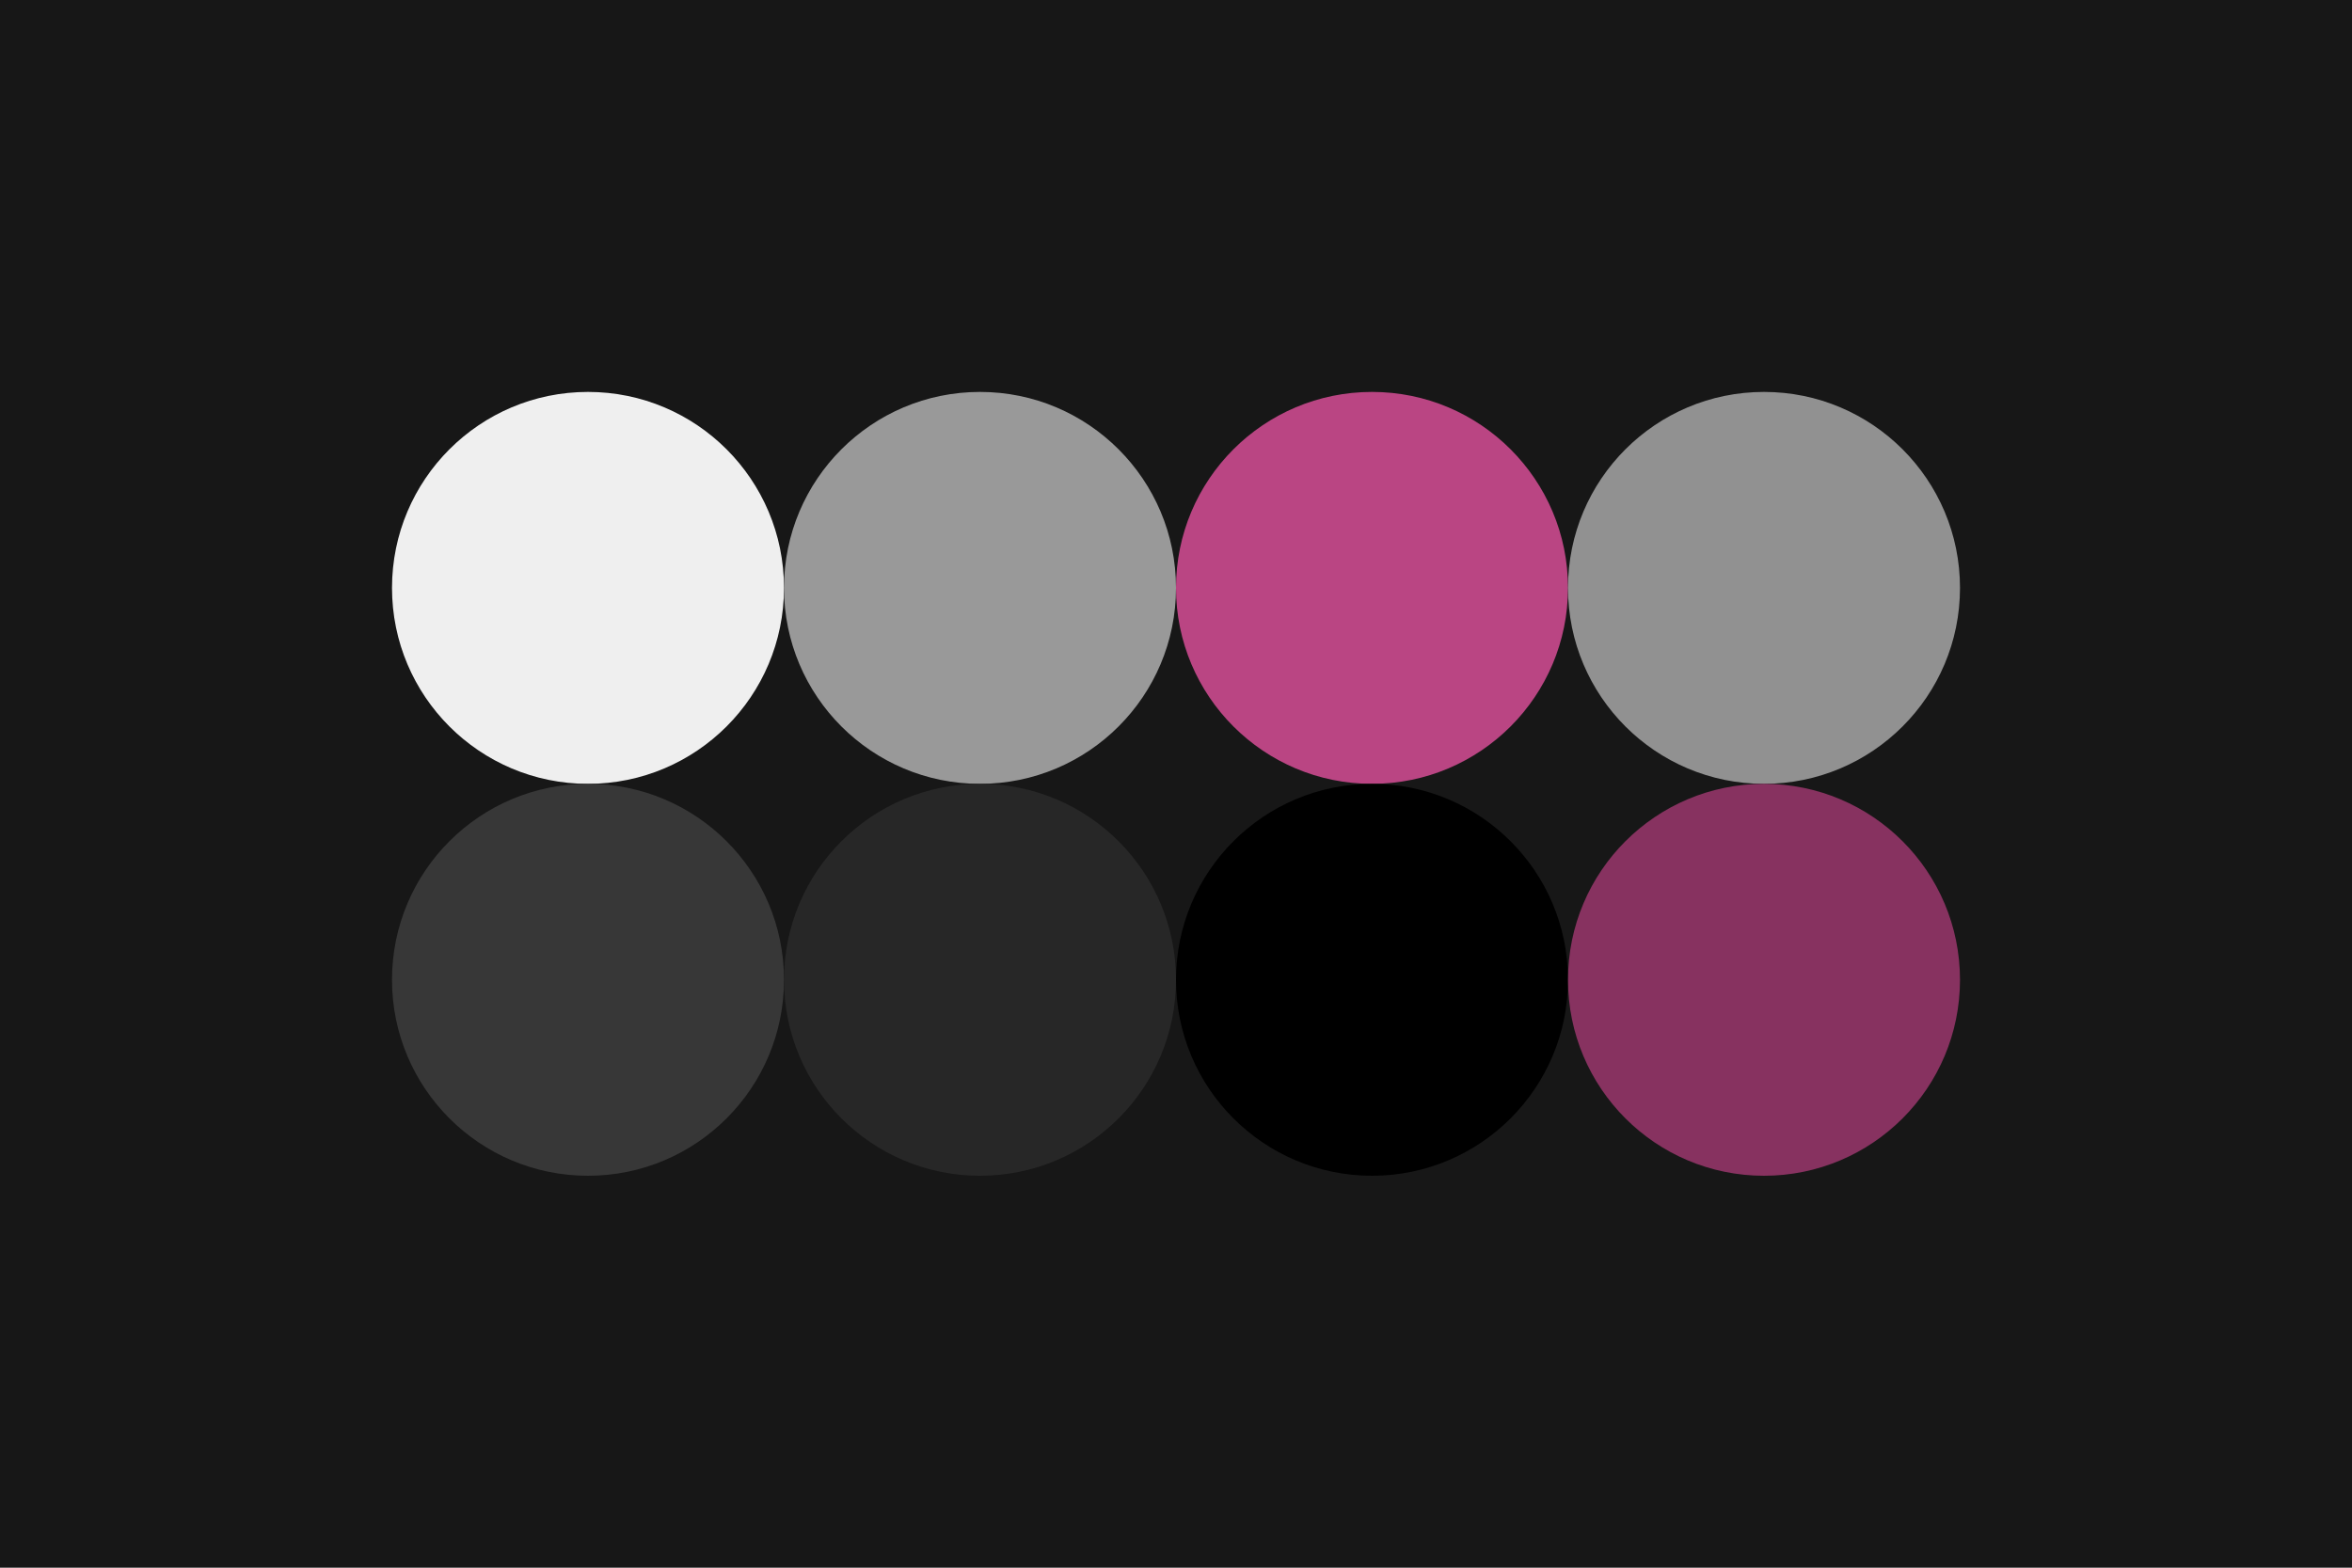
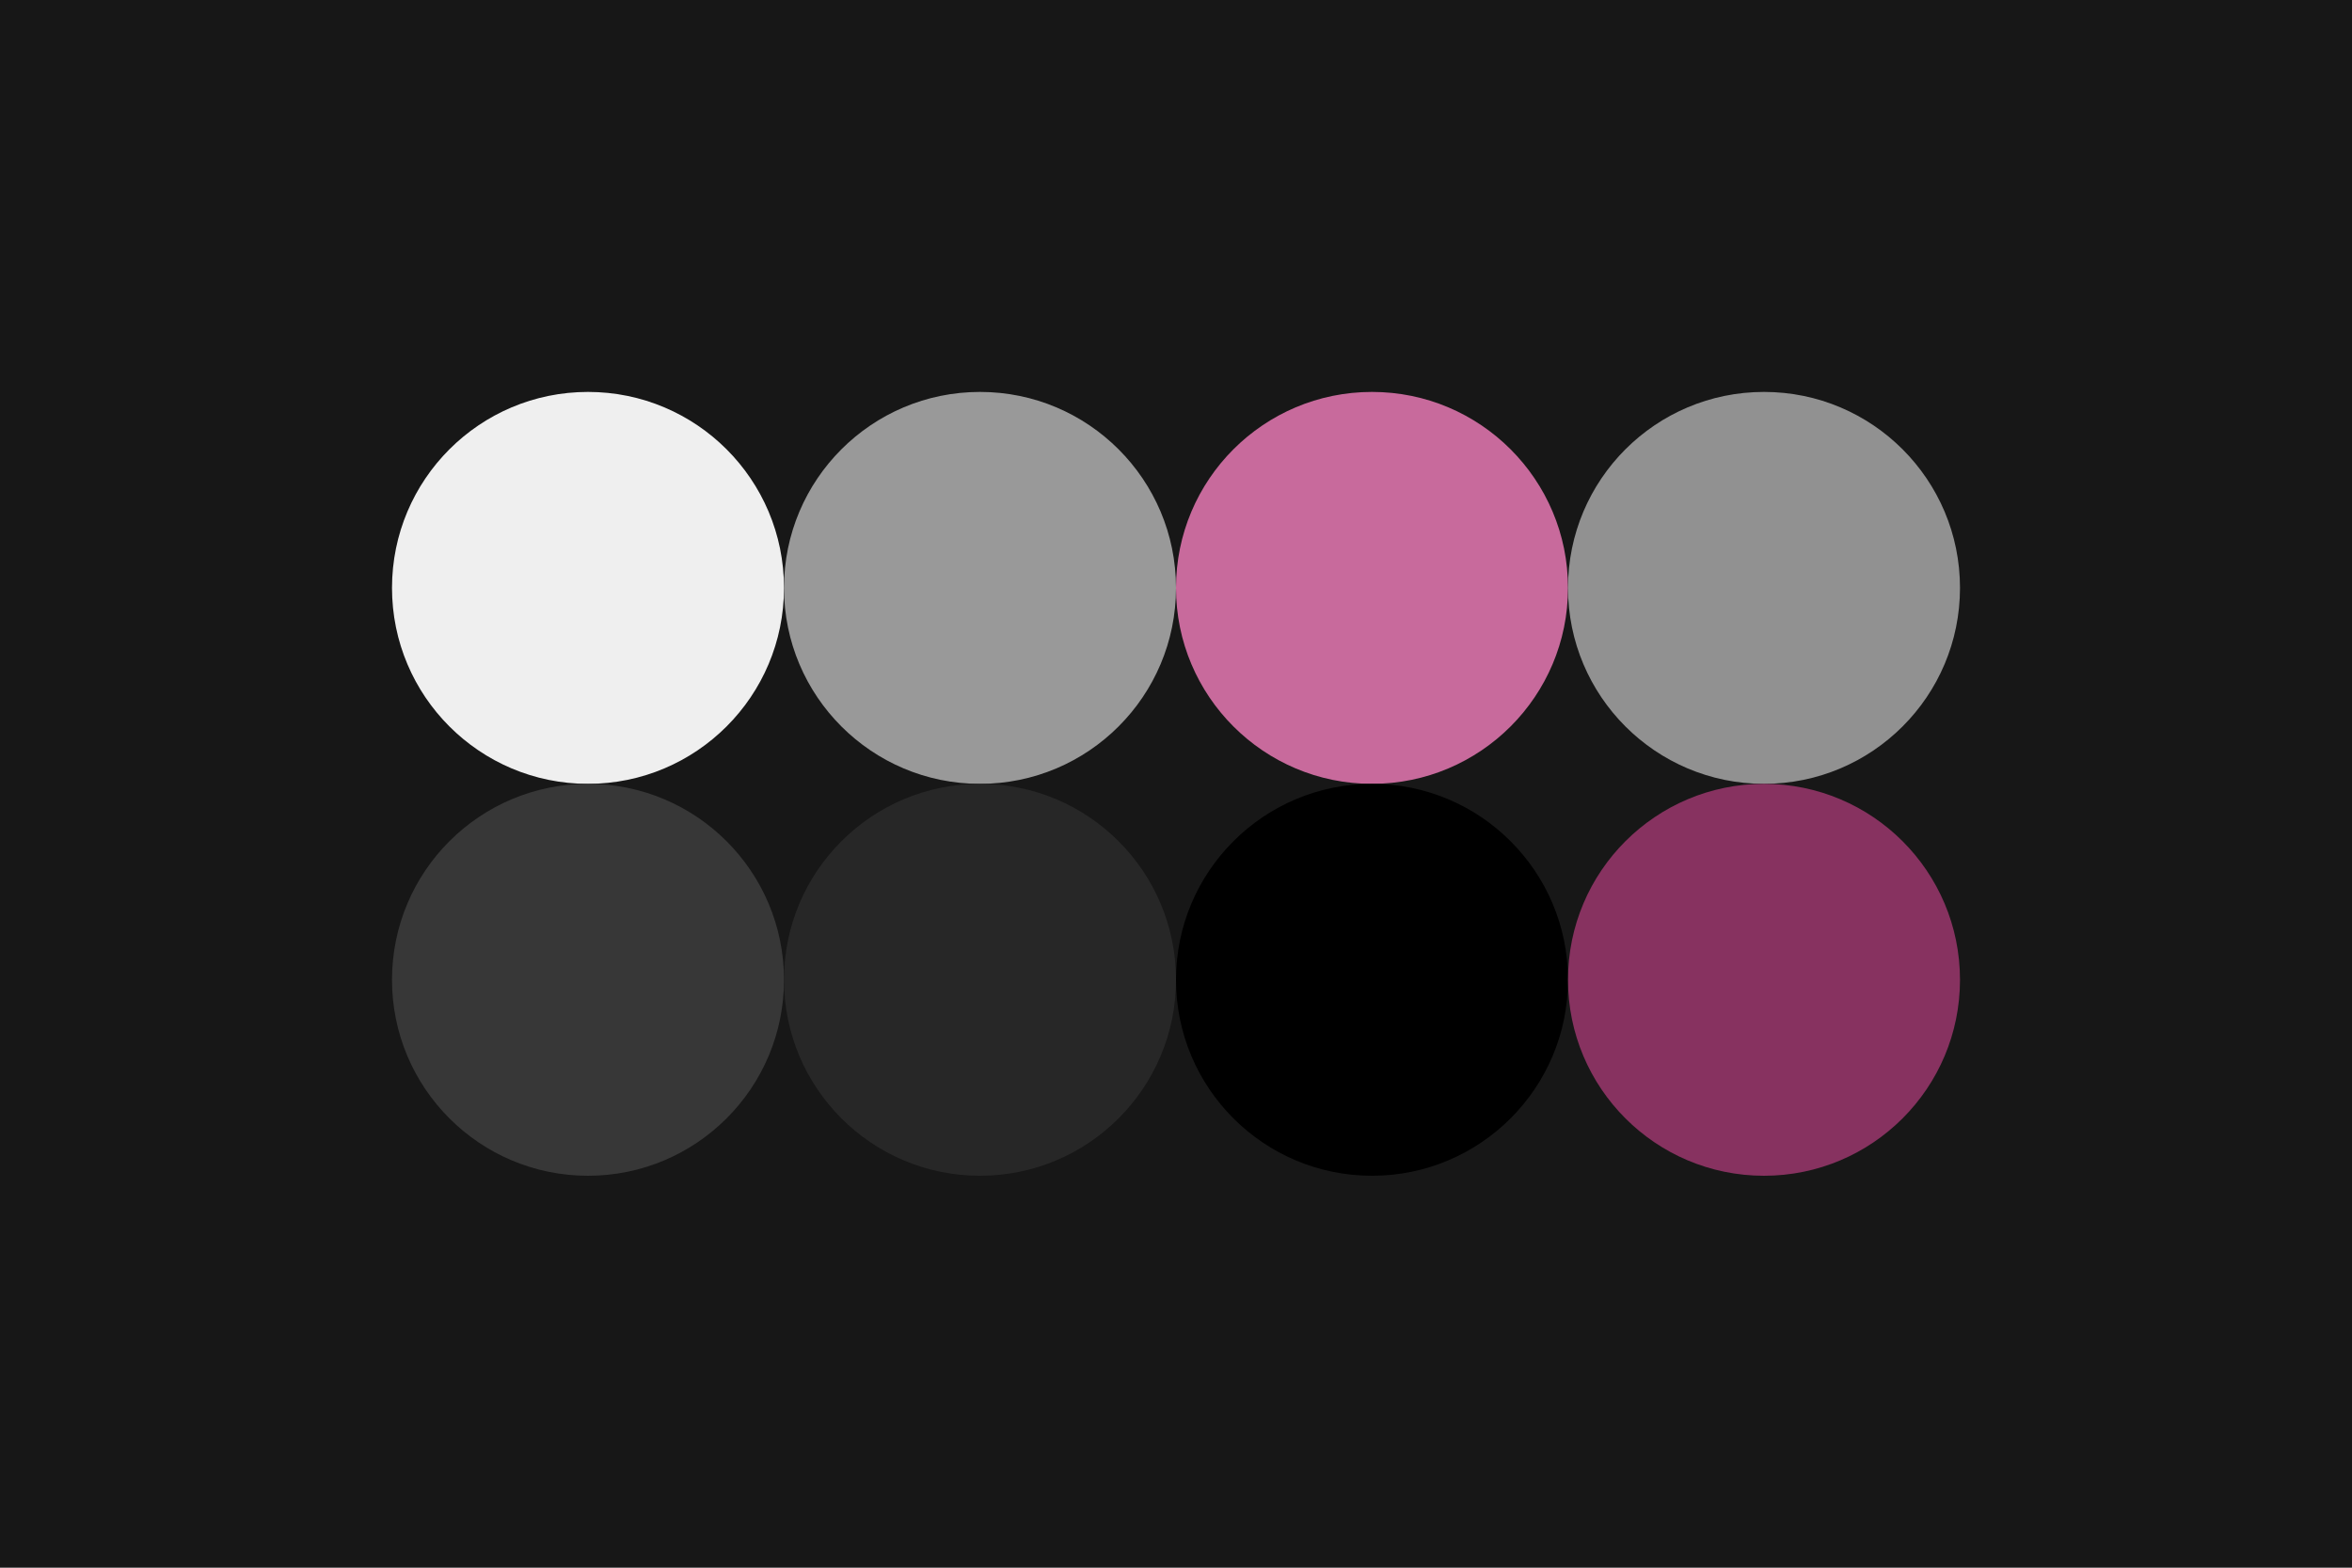
<svg xmlns="http://www.w3.org/2000/svg" width="96px" height="64px" baseProfile="full" version="1.1">
  <rect width="96" height="64" id="background" fill="#171717" />
  <circle cx="24" cy="24" r="8" id="f_high" fill="#efefef" />
  <circle cx="40" cy="24" r="8" id="f_med" fill="#999999" />
-   <circle cx="56" cy="24" r="8" id="f_low" fill="#ba4583" />
+   <circle cx="56" cy="24" r="8" id="f_low" fill="#c86a9c" />
  <circle cx="72" cy="24" r="8" id="f_inv" fill="#919191" />
  <circle cx="24" cy="40" r="8" id="b_high" fill="#373737" />
  <circle cx="40" cy="40" r="8" id="b_med" fill="#272727" />
  <circle cx="56" cy="40" r="8" id="b_low" fill="#000000" />
  <circle cx="72" cy="40" r="8" id="b_inv" fill="#873260" />
</svg>
